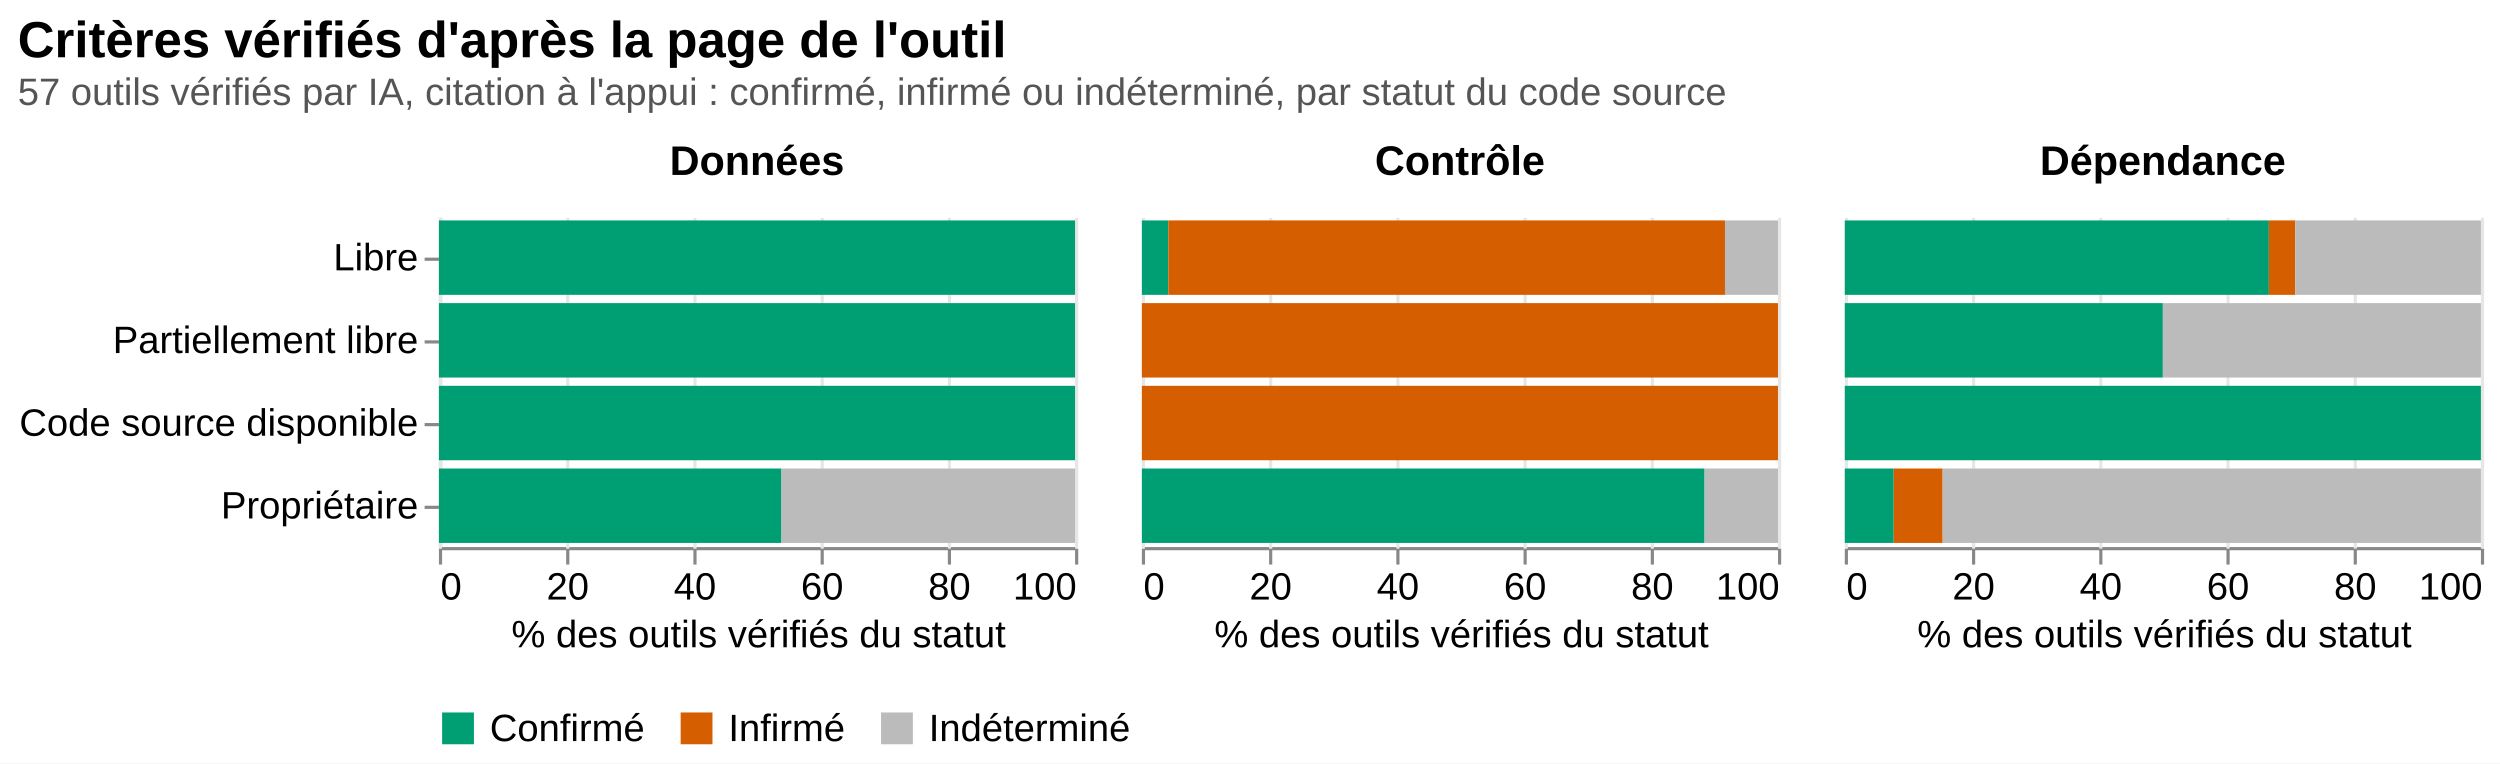
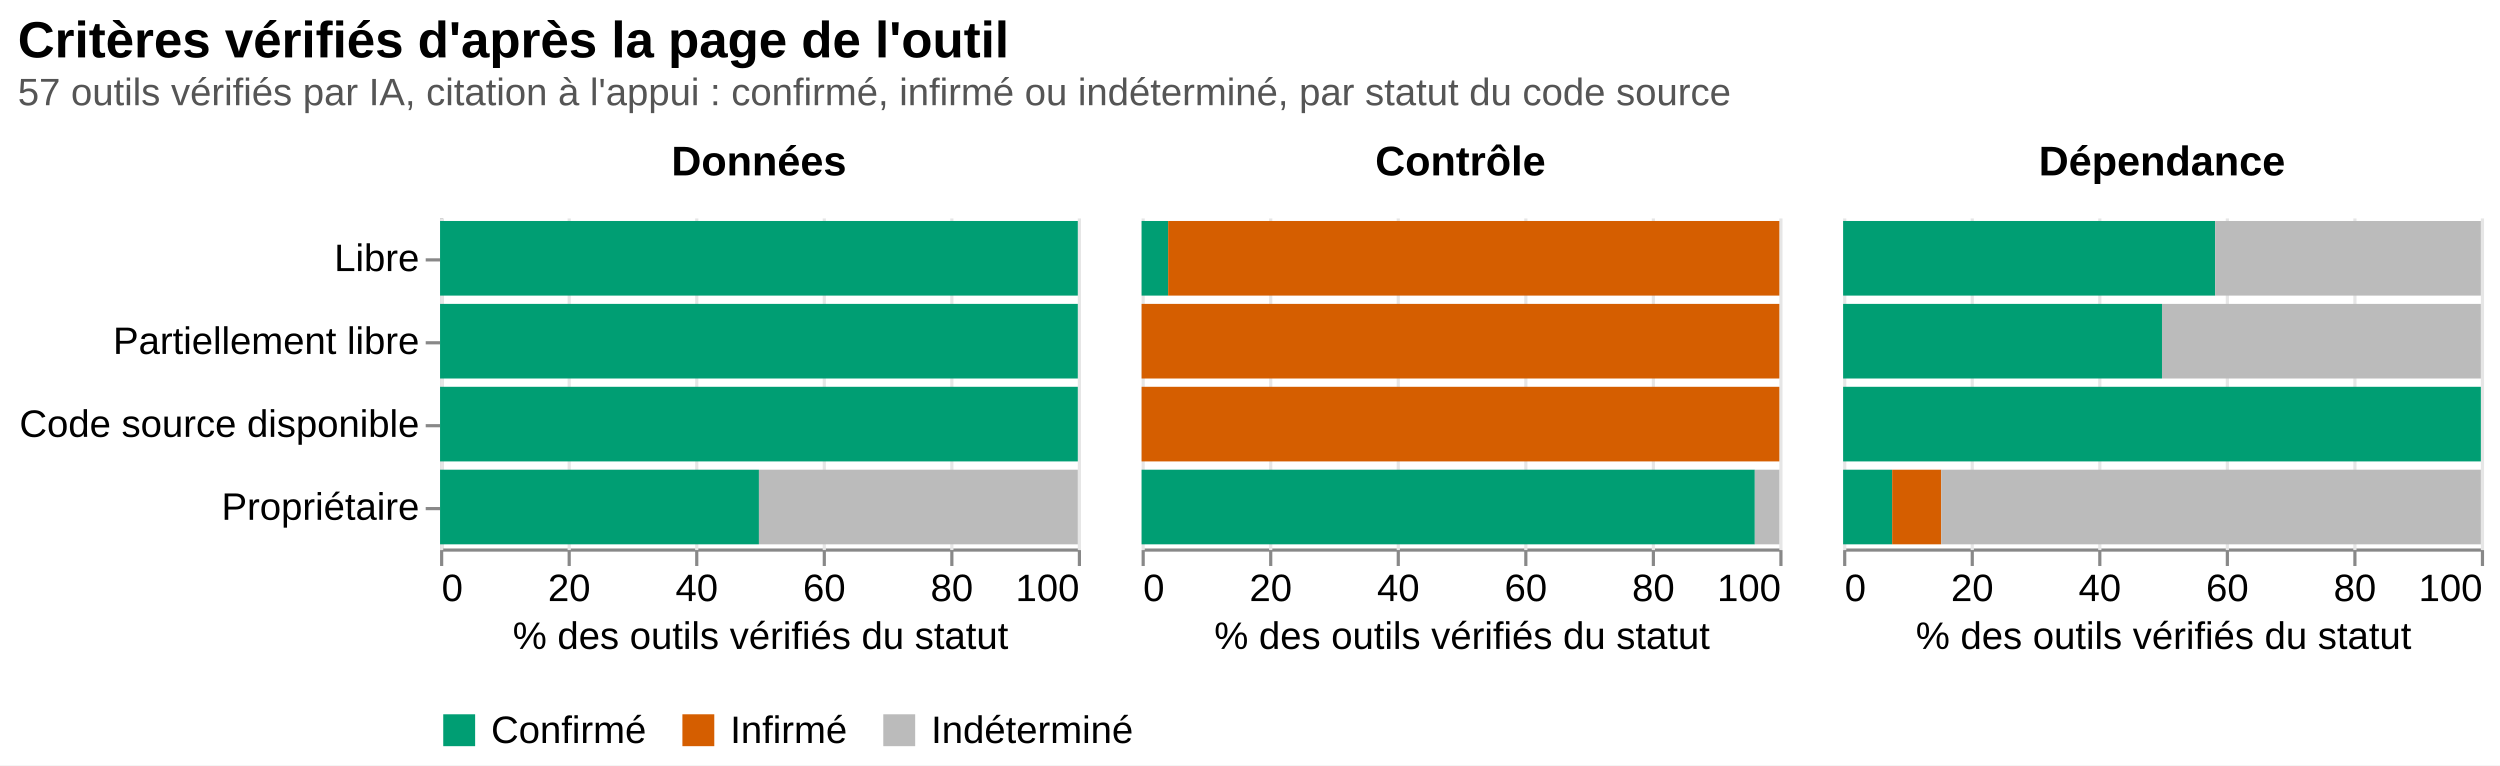
- <svg xmlns="http://www.w3.org/2000/svg" version="1.1" class="marks" width="786" height="240" viewBox="0 0 786 240">
-   <rect width="786" height="240" fill="white" />
+ <svg xmlns="http://www.w3.org/2000/svg" version="1.1" class="marks" width="784" height="240" viewBox="0 0 784 240">
+   <rect width="784" height="240" fill="white" />
  <g fill="none" stroke-miterlimit="10" transform="translate(138,68)">
    <g class="mark-group role-frame root" role="graphics-object" aria-roledescription="group mark container">
      <g transform="translate(0,0)">
        <path class="background" aria-hidden="true" d="M0,0h0v0h0Z" />
        <g>
          <g class="mark-group role-row-header row_header" role="graphics-object" aria-roledescription="group mark container">
            <g transform="translate(0,0)">
              <path class="background" aria-hidden="true" d="M0,0h0v104h0Z" />
              <g>
                <g class="mark-group role-axis" role="graphics-symbol" aria-roledescription="axis" aria-label="Y-axis for a discrete scale with 4 values: Libre, Partiellement libre, Code source disponible, Propriétaire">
                  <g transform="translate(0.5,0.5)">
                    <path class="background" aria-hidden="true" d="M0,0h0v0h0Z" pointer-events="none" />
                    <g>
                      <g class="mark-rule role-axis-tick" pointer-events="none">
                        <line transform="translate(0,13)" x2="-5" y2="0" stroke="#888888" stroke-width="1" opacity="1" />
                        <line transform="translate(0,39)" x2="-5" y2="0" stroke="#888888" stroke-width="1" opacity="1" />
                        <line transform="translate(0,65)" x2="-5" y2="0" stroke="#888888" stroke-width="1" opacity="1" />
                        <line transform="translate(0,91)" x2="-5" y2="0" stroke="#888888" stroke-width="1" opacity="1" />
                      </g>
                      <g class="mark-text role-axis-label" pointer-events="none">
                        <text text-anchor="end" transform="translate(-7,16.5)" font-family="Liberation Sans, Helvetica, Arial, sans-serif" font-size="12px" fill="#000" opacity="1">Libre</text>
                        <text text-anchor="end" transform="translate(-7,42.5)" font-family="Liberation Sans, Helvetica, Arial, sans-serif" font-size="12px" fill="#000" opacity="1">Partiellement libre</text>
                        <text text-anchor="end" transform="translate(-7,68.5)" font-family="Liberation Sans, Helvetica, Arial, sans-serif" font-size="12px" fill="#000" opacity="1">Code source disponible</text>
                        <text text-anchor="end" transform="translate(-7,94.5)" font-family="Liberation Sans, Helvetica, Arial, sans-serif" font-size="12px" fill="#000" opacity="1">Propriétaire</text>
                      </g>
                      <g class="mark-rule role-axis-domain" pointer-events="none">
                        <line transform="translate(0,0)" x2="0" y2="104" stroke="#888888" stroke-width="1" opacity="1" />
                      </g>
                    </g>
                    <path class="foreground" aria-hidden="true" d="" pointer-events="none" display="none" />
                  </g>
                </g>
              </g>
              <path class="foreground" aria-hidden="true" d="" display="none" />
            </g>
          </g>
          <g class="mark-group role-column-header column_header" role="graphics-object" aria-roledescription="group mark container">
            <g transform="translate(0,0)">
              <path class="background" aria-hidden="true" d="M0,0h200v0h-200Z" />
              <g>
                <g class="mark-group role-title">
                  <g transform="translate(100,-23)">
                    <path class="background" aria-hidden="true" d="M0,0h0v0h0Z" pointer-events="none" />
                    <g>
                      <g class="mark-text role-title-text" role="graphics-symbol" aria-roledescription="title" aria-label="Title text 'Données'" pointer-events="none">
                        <text text-anchor="middle" transform="translate(0,10)" font-family="Liberation Sans, Helvetica, Arial, sans-serif" font-size="13px" font-weight="bold" fill="#000" opacity="1">Données</text>
                      </g>
                    </g>
                    <path class="foreground" aria-hidden="true" d="" pointer-events="none" display="none" />
                  </g>
                </g>
              </g>
              <path class="foreground" aria-hidden="true" d="" display="none" />
            </g>
-             <g transform="translate(221,0)">
+             <g transform="translate(220,0)">
              <path class="background" aria-hidden="true" d="M0,0h200v0h-200Z" />
              <g>
                <g class="mark-group role-title">
                  <g transform="translate(100,-23)">
                    <path class="background" aria-hidden="true" d="M0,0h0v0h0Z" pointer-events="none" />
                    <g>
                      <g class="mark-text role-title-text" role="graphics-symbol" aria-roledescription="title" aria-label="Title text 'Contrôle'" pointer-events="none">
                        <text text-anchor="middle" transform="translate(0,10)" font-family="Liberation Sans, Helvetica, Arial, sans-serif" font-size="13px" font-weight="bold" fill="#000" opacity="1">Contrôle</text>
                      </g>
                    </g>
                    <path class="foreground" aria-hidden="true" d="" pointer-events="none" display="none" />
                  </g>
                </g>
              </g>
              <path class="foreground" aria-hidden="true" d="" display="none" />
            </g>
-             <g transform="translate(442,0)">
+             <g transform="translate(440,0)">
              <path class="background" aria-hidden="true" d="M0,0h200v0h-200Z" />
              <g>
                <g class="mark-group role-title">
                  <g transform="translate(100,-23)">
                    <path class="background" aria-hidden="true" d="M0,0h0v0h0Z" pointer-events="none" />
                    <g>
                      <g class="mark-text role-title-text" role="graphics-symbol" aria-roledescription="title" aria-label="Title text 'Dépendance'" pointer-events="none">
                        <text text-anchor="middle" transform="translate(0,10)" font-family="Liberation Sans, Helvetica, Arial, sans-serif" font-size="13px" font-weight="bold" fill="#000" opacity="1">Dépendance</text>
                      </g>
                    </g>
                    <path class="foreground" aria-hidden="true" d="" pointer-events="none" display="none" />
                  </g>
                </g>
              </g>
              <path class="foreground" aria-hidden="true" d="" display="none" />
            </g>
          </g>
          <g class="mark-group role-column-footer column_footer" role="graphics-object" aria-roledescription="group mark container">
            <g transform="translate(0,104)">
              <path class="background" aria-hidden="true" d="M0,0h200v0h-200Z" />
              <g>
                <g class="mark-group role-axis" role="graphics-symbol" aria-roledescription="axis" aria-label="X-axis titled '% des outils vérifiés du statut' for a linear scale with values from 0 to 100">
                  <g transform="translate(0.5,0.5)">
                    <path class="background" aria-hidden="true" d="M0,0h0v0h0Z" pointer-events="none" />
                    <g>
                      <g class="mark-rule role-axis-tick" pointer-events="none">
                        <line transform="translate(0,0)" x2="0" y2="5" stroke="#888888" stroke-width="1" opacity="1" />
                        <line transform="translate(40,0)" x2="0" y2="5" stroke="#888888" stroke-width="1" opacity="1" />
                        <line transform="translate(80,0)" x2="0" y2="5" stroke="#888888" stroke-width="1" opacity="1" />
                        <line transform="translate(120,0)" x2="0" y2="5" stroke="#888888" stroke-width="1" opacity="1" />
                        <line transform="translate(160,0)" x2="0" y2="5" stroke="#888888" stroke-width="1" opacity="1" />
                        <line transform="translate(200,0)" x2="0" y2="5" stroke="#888888" stroke-width="1" opacity="1" />
                      </g>
                      <g class="mark-text role-axis-label" pointer-events="none">
                        <text text-anchor="start" transform="translate(0,16)" font-family="Liberation Sans, Helvetica, Arial, sans-serif" font-size="12px" fill="#000" opacity="1">0</text>
                        <text text-anchor="middle" transform="translate(40,16)" font-family="Liberation Sans, Helvetica, Arial, sans-serif" font-size="12px" fill="#000" opacity="1">20</text>
                        <text text-anchor="middle" transform="translate(80,16)" font-family="Liberation Sans, Helvetica, Arial, sans-serif" font-size="12px" fill="#000" opacity="1">40</text>
                        <text text-anchor="middle" transform="translate(120,16)" font-family="Liberation Sans, Helvetica, Arial, sans-serif" font-size="12px" fill="#000" opacity="1">60</text>
                        <text text-anchor="middle" transform="translate(160,16)" font-family="Liberation Sans, Helvetica, Arial, sans-serif" font-size="12px" fill="#000" opacity="1">80</text>
                        <text text-anchor="end" transform="translate(200,16)" font-family="Liberation Sans, Helvetica, Arial, sans-serif" font-size="12px" fill="#000" opacity="1">100</text>
                      </g>
                      <g class="mark-rule role-axis-domain" pointer-events="none">
                        <line transform="translate(0,0)" x2="200" y2="0" stroke="#888888" stroke-width="1" opacity="1" />
                      </g>
                      <g class="mark-text role-axis-title" pointer-events="none">
                        <text text-anchor="middle" transform="translate(100,31)" font-family="Liberation Sans, Helvetica, Arial, sans-serif" font-size="12px" font-weight="normal" fill="#000" opacity="1">% des outils vérifiés du statut</text>
                      </g>
                    </g>
                    <path class="foreground" aria-hidden="true" d="" pointer-events="none" display="none" />
                  </g>
                </g>
              </g>
              <path class="foreground" aria-hidden="true" d="" display="none" />
            </g>
-             <g transform="translate(221,104)">
+             <g transform="translate(220,104)">
              <path class="background" aria-hidden="true" d="M0,0h200v0h-200Z" />
              <g>
                <g class="mark-group role-axis" role="graphics-symbol" aria-roledescription="axis" aria-label="X-axis titled '% des outils vérifiés du statut' for a linear scale with values from 0 to 100">
                  <g transform="translate(0.5,0.5)">
                    <path class="background" aria-hidden="true" d="M0,0h0v0h0Z" pointer-events="none" />
                    <g>
                      <g class="mark-rule role-axis-tick" pointer-events="none">
                        <line transform="translate(0,0)" x2="0" y2="5" stroke="#888888" stroke-width="1" opacity="1" />
                        <line transform="translate(40,0)" x2="0" y2="5" stroke="#888888" stroke-width="1" opacity="1" />
                        <line transform="translate(80,0)" x2="0" y2="5" stroke="#888888" stroke-width="1" opacity="1" />
                        <line transform="translate(120,0)" x2="0" y2="5" stroke="#888888" stroke-width="1" opacity="1" />
                        <line transform="translate(160,0)" x2="0" y2="5" stroke="#888888" stroke-width="1" opacity="1" />
                        <line transform="translate(200,0)" x2="0" y2="5" stroke="#888888" stroke-width="1" opacity="1" />
                      </g>
                      <g class="mark-text role-axis-label" pointer-events="none">
                        <text text-anchor="start" transform="translate(0,16)" font-family="Liberation Sans, Helvetica, Arial, sans-serif" font-size="12px" fill="#000" opacity="1">0</text>
                        <text text-anchor="middle" transform="translate(40,16)" font-family="Liberation Sans, Helvetica, Arial, sans-serif" font-size="12px" fill="#000" opacity="1">20</text>
                        <text text-anchor="middle" transform="translate(80,16)" font-family="Liberation Sans, Helvetica, Arial, sans-serif" font-size="12px" fill="#000" opacity="1">40</text>
                        <text text-anchor="middle" transform="translate(120,16)" font-family="Liberation Sans, Helvetica, Arial, sans-serif" font-size="12px" fill="#000" opacity="1">60</text>
                        <text text-anchor="middle" transform="translate(160,16)" font-family="Liberation Sans, Helvetica, Arial, sans-serif" font-size="12px" fill="#000" opacity="1">80</text>
                        <text text-anchor="end" transform="translate(200,16)" font-family="Liberation Sans, Helvetica, Arial, sans-serif" font-size="12px" fill="#000" opacity="1">100</text>
                      </g>
                      <g class="mark-rule role-axis-domain" pointer-events="none">
                        <line transform="translate(0,0)" x2="200" y2="0" stroke="#888888" stroke-width="1" opacity="1" />
                      </g>
                      <g class="mark-text role-axis-title" pointer-events="none">
                        <text text-anchor="middle" transform="translate(100,31)" font-family="Liberation Sans, Helvetica, Arial, sans-serif" font-size="12px" font-weight="normal" fill="#000" opacity="1">% des outils vérifiés du statut</text>
                      </g>
                    </g>
                    <path class="foreground" aria-hidden="true" d="" pointer-events="none" display="none" />
                  </g>
                </g>
              </g>
              <path class="foreground" aria-hidden="true" d="" display="none" />
            </g>
-             <g transform="translate(442,104)">
+             <g transform="translate(440,104)">
              <path class="background" aria-hidden="true" d="M0,0h200v0h-200Z" />
              <g>
                <g class="mark-group role-axis" role="graphics-symbol" aria-roledescription="axis" aria-label="X-axis titled '% des outils vérifiés du statut' for a linear scale with values from 0 to 100">
                  <g transform="translate(0.5,0.5)">
                    <path class="background" aria-hidden="true" d="M0,0h0v0h0Z" pointer-events="none" />
                    <g>
                      <g class="mark-rule role-axis-tick" pointer-events="none">
                        <line transform="translate(0,0)" x2="0" y2="5" stroke="#888888" stroke-width="1" opacity="1" />
                        <line transform="translate(40,0)" x2="0" y2="5" stroke="#888888" stroke-width="1" opacity="1" />
                        <line transform="translate(80,0)" x2="0" y2="5" stroke="#888888" stroke-width="1" opacity="1" />
                        <line transform="translate(120,0)" x2="0" y2="5" stroke="#888888" stroke-width="1" opacity="1" />
                        <line transform="translate(160,0)" x2="0" y2="5" stroke="#888888" stroke-width="1" opacity="1" />
                        <line transform="translate(200,0)" x2="0" y2="5" stroke="#888888" stroke-width="1" opacity="1" />
                      </g>
                      <g class="mark-text role-axis-label" pointer-events="none">
                        <text text-anchor="start" transform="translate(0,16)" font-family="Liberation Sans, Helvetica, Arial, sans-serif" font-size="12px" fill="#000" opacity="1">0</text>
                        <text text-anchor="middle" transform="translate(40,16)" font-family="Liberation Sans, Helvetica, Arial, sans-serif" font-size="12px" fill="#000" opacity="1">20</text>
                        <text text-anchor="middle" transform="translate(80,16)" font-family="Liberation Sans, Helvetica, Arial, sans-serif" font-size="12px" fill="#000" opacity="1">40</text>
                        <text text-anchor="middle" transform="translate(120,16)" font-family="Liberation Sans, Helvetica, Arial, sans-serif" font-size="12px" fill="#000" opacity="1">60</text>
                        <text text-anchor="middle" transform="translate(160,16)" font-family="Liberation Sans, Helvetica, Arial, sans-serif" font-size="12px" fill="#000" opacity="1">80</text>
                        <text text-anchor="end" transform="translate(200,16)" font-family="Liberation Sans, Helvetica, Arial, sans-serif" font-size="12px" fill="#000" opacity="1">100</text>
                      </g>
                      <g class="mark-rule role-axis-domain" pointer-events="none">
                        <line transform="translate(0,0)" x2="200" y2="0" stroke="#888888" stroke-width="1" opacity="1" />
                      </g>
                      <g class="mark-text role-axis-title" pointer-events="none">
                        <text text-anchor="middle" transform="translate(100,31)" font-family="Liberation Sans, Helvetica, Arial, sans-serif" font-size="12px" font-weight="normal" fill="#000" opacity="1">% des outils vérifiés du statut</text>
                      </g>
                    </g>
                    <path class="foreground" aria-hidden="true" d="" pointer-events="none" display="none" />
                  </g>
                </g>
              </g>
              <path class="foreground" aria-hidden="true" d="" display="none" />
            </g>
          </g>
          <g class="mark-group role-scope cell" role="graphics-object" aria-roledescription="group mark container">
            <g transform="translate(0,0)">
              <path class="background" aria-hidden="true" d="M0,0h200v104h-200Z" />
              <g>
                <g class="mark-group role-axis" aria-hidden="true">
                  <g transform="translate(0.5,104.5)">
                    <path class="background" aria-hidden="true" d="M0,0h0v0h0Z" pointer-events="none" />
                    <g>
                      <g class="mark-rule role-axis-grid" pointer-events="none">
                        <line transform="translate(0,0)" x2="0" y2="-104" stroke="#E6E6E6" stroke-width="1" opacity="1" />
                        <line transform="translate(40,0)" x2="0" y2="-104" stroke="#E6E6E6" stroke-width="1" opacity="1" />
                        <line transform="translate(80,0)" x2="0" y2="-104" stroke="#E6E6E6" stroke-width="1" opacity="1" />
                        <line transform="translate(120,0)" x2="0" y2="-104" stroke="#E6E6E6" stroke-width="1" opacity="1" />
                        <line transform="translate(160,0)" x2="0" y2="-104" stroke="#E6E6E6" stroke-width="1" opacity="1" />
                        <line transform="translate(200,0)" x2="0" y2="-104" stroke="#E6E6E6" stroke-width="1" opacity="1" />
                      </g>
                    </g>
                    <path class="foreground" aria-hidden="true" d="" pointer-events="none" display="none" />
                  </g>
                </g>
                <g class="mark-rect role-mark child_marks" role="graphics-object" aria-roledescription="rect mark container">
                  <path aria-label="% des outils vérifiés du statut: 100; statut: Libre; verdict: Confirmé; rang: 0; Outils: 24; Outils du statut: 24" role="graphics-symbol" aria-roledescription="bar" d="M0,1.3h200v23.4h-200Z" fill="#009E73" />
                  <path aria-label="% des outils vérifiés du statut: 0; statut: Libre; verdict: Infirmé; rang: 1; Outils: 0; Outils du statut: 24" role="graphics-symbol" aria-roledescription="bar" d="M200,1.3h0v23.4h0Z" fill="#D55E00" />
                  <path aria-label="% des outils vérifiés du statut: 0; statut: Libre; verdict: Indéterminé; rang: 2; Outils: 0; Outils du statut: 24" role="graphics-symbol" aria-roledescription="bar" d="M200,1.3h0v23.4h0Z" fill="#BBBBBB" />
                  <path aria-label="% des outils vérifiés du statut: 100; statut: Partiellement libre; verdict: Confirmé; rang: 0; Outils: 6; Outils du statut: 6" role="graphics-symbol" aria-roledescription="bar" d="M0,27.3h200v23.4h-200Z" fill="#009E73" />
                  <path aria-label="% des outils vérifiés du statut: 0; statut: Partiellement libre; verdict: Infirmé; rang: 1; Outils: 0; Outils du statut: 6" role="graphics-symbol" aria-roledescription="bar" d="M200,27.3h0v23.4h0Z" fill="#D55E00" />
                  <path aria-label="% des outils vérifiés du statut: 0; statut: Partiellement libre; verdict: Indéterminé; rang: 2; Outils: 0; Outils du statut: 6" role="graphics-symbol" aria-roledescription="bar" d="M200,27.3h0v23.4h0Z" fill="#BBBBBB" />
                  <path aria-label="% des outils vérifiés du statut: 100; statut: Code source disponible; verdict: Confirmé; rang: 0; Outils: 1; Outils du statut: 1" role="graphics-symbol" aria-roledescription="bar" d="M0,53.3h200v23.4h-200Z" fill="#009E73" />
                  <path aria-label="% des outils vérifiés du statut: 0; statut: Code source disponible; verdict: Infirmé; rang: 1; Outils: 0; Outils du statut: 1" role="graphics-symbol" aria-roledescription="bar" d="M200,53.3h0v23.4h0Z" fill="#D55E00" />
                  <path aria-label="% des outils vérifiés du statut: 0; statut: Code source disponible; verdict: Indéterminé; rang: 2; Outils: 0; Outils du statut: 1" role="graphics-symbol" aria-roledescription="bar" d="M200,53.3h0v23.4h0Z" fill="#BBBBBB" />
-                   <path aria-label="% des outils vérifiés du statut: 54; statut: Propriétaire; verdict: Confirmé; rang: 0; Outils: 14; Outils du statut: 26" role="graphics-symbol" aria-roledescription="bar" d="M0,79.3h107.692v23.4h-107.692Z" fill="#009E73" />
-                   <path aria-label="% des outils vérifiés du statut: 0; statut: Propriétaire; verdict: Infirmé; rang: 1; Outils: 0; Outils du statut: 26" role="graphics-symbol" aria-roledescription="bar" d="M107.692,79.3h0v23.4h0Z" fill="#D55E00" />
-                   <path aria-label="% des outils vérifiés du statut: 46; statut: Propriétaire; verdict: Indéterminé; rang: 2; Outils: 12; Outils du statut: 26" role="graphics-symbol" aria-roledescription="bar" d="M107.692,79.3h92.308v23.4h-92.308Z" fill="#BBBBBB" />
-                 </g>
-               </g>
-               <path class="foreground" aria-hidden="true" d="" display="none" />
-             </g>
-             <g transform="translate(221,0)">
+                   <path aria-label="% des outils vérifiés du statut: 50; statut: Propriétaire; verdict: Confirmé; rang: 0; Outils: 13; Outils du statut: 26" role="graphics-symbol" aria-roledescription="bar" d="M0,79.3h100v23.4h-100Z" fill="#009E73" />
+                   <path aria-label="% des outils vérifiés du statut: 0; statut: Propriétaire; verdict: Infirmé; rang: 1; Outils: 0; Outils du statut: 26" role="graphics-symbol" aria-roledescription="bar" d="M100,79.3h0v23.4h0Z" fill="#D55E00" />
+                   <path aria-label="% des outils vérifiés du statut: 50; statut: Propriétaire; verdict: Indéterminé; rang: 2; Outils: 13; Outils du statut: 26" role="graphics-symbol" aria-roledescription="bar" d="M100,79.3h100v23.4h-100Z" fill="#BBBBBB" />
+                 </g>
+               </g>
+               <path class="foreground" aria-hidden="true" d="" display="none" />
+             </g>
+             <g transform="translate(220,0)">
              <path class="background" aria-hidden="true" d="M0,0h200v104h-200Z" />
              <g>
                <g class="mark-group role-axis" aria-hidden="true">
                  <g transform="translate(0.5,104.5)">
                    <path class="background" aria-hidden="true" d="M0,0h0v0h0Z" pointer-events="none" />
                    <g>
                      <g class="mark-rule role-axis-grid" pointer-events="none">
                        <line transform="translate(0,0)" x2="0" y2="-104" stroke="#E6E6E6" stroke-width="1" opacity="1" />
                        <line transform="translate(40,0)" x2="0" y2="-104" stroke="#E6E6E6" stroke-width="1" opacity="1" />
                        <line transform="translate(80,0)" x2="0" y2="-104" stroke="#E6E6E6" stroke-width="1" opacity="1" />
                        <line transform="translate(120,0)" x2="0" y2="-104" stroke="#E6E6E6" stroke-width="1" opacity="1" />
                        <line transform="translate(160,0)" x2="0" y2="-104" stroke="#E6E6E6" stroke-width="1" opacity="1" />
                        <line transform="translate(200,0)" x2="0" y2="-104" stroke="#E6E6E6" stroke-width="1" opacity="1" />
                      </g>
                    </g>
                    <path class="foreground" aria-hidden="true" d="" pointer-events="none" display="none" />
                  </g>
                </g>
                <g class="mark-rect role-mark child_marks" role="graphics-object" aria-roledescription="rect mark container">
                  <path aria-label="% des outils vérifiés du statut: 4; statut: Libre; verdict: Confirmé; rang: 0; Outils: 1; Outils du statut: 24" role="graphics-symbol" aria-roledescription="bar" d="M0,1.3h8.333v23.4h-8.333Z" fill="#009E73" />
-                   <path aria-label="% des outils vérifiés du statut: 88; statut: Libre; verdict: Infirmé; rang: 1; Outils: 21; Outils du statut: 24" role="graphics-symbol" aria-roledescription="bar" d="M8.333,1.3h175v23.4h-175Z" fill="#D55E00" />
-                   <path aria-label="% des outils vérifiés du statut: 8; statut: Libre; verdict: Indéterminé; rang: 2; Outils: 2; Outils du statut: 24" role="graphics-symbol" aria-roledescription="bar" d="M183.333,1.3h16.667v23.4h-16.667Z" fill="#BBBBBB" />
+                   <path aria-label="% des outils vérifiés du statut: 96; statut: Libre; verdict: Infirmé; rang: 1; Outils: 23; Outils du statut: 24" role="graphics-symbol" aria-roledescription="bar" d="M8.333,1.3h191.667v23.4h-191.667Z" fill="#D55E00" />
+                   <path aria-label="% des outils vérifiés du statut: 0; statut: Libre; verdict: Indéterminé; rang: 2; Outils: 0; Outils du statut: 24" role="graphics-symbol" aria-roledescription="bar" d="M200,1.3h0v23.4h0Z" fill="#BBBBBB" />
                  <path aria-label="% des outils vérifiés du statut: 0; statut: Partiellement libre; verdict: Confirmé; rang: 0; Outils: 0; Outils du statut: 6" role="graphics-symbol" aria-roledescription="bar" d="M0,27.3h0v23.4h0Z" fill="#009E73" />
                  <path aria-label="% des outils vérifiés du statut: 100; statut: Partiellement libre; verdict: Infirmé; rang: 1; Outils: 6; Outils du statut: 6" role="graphics-symbol" aria-roledescription="bar" d="M0,27.3h200v23.4h-200Z" fill="#D55E00" />
                  <path aria-label="% des outils vérifiés du statut: 0; statut: Partiellement libre; verdict: Indéterminé; rang: 2; Outils: 0; Outils du statut: 6" role="graphics-symbol" aria-roledescription="bar" d="M200,27.3h0v23.4h0Z" fill="#BBBBBB" />
                  <path aria-label="% des outils vérifiés du statut: 0; statut: Code source disponible; verdict: Confirmé; rang: 0; Outils: 0; Outils du statut: 1" role="graphics-symbol" aria-roledescription="bar" d="M0,53.3h0v23.4h0Z" fill="#009E73" />
                  <path aria-label="% des outils vérifiés du statut: 100; statut: Code source disponible; verdict: Infirmé; rang: 1; Outils: 1; Outils du statut: 1" role="graphics-symbol" aria-roledescription="bar" d="M0,53.3h200v23.4h-200Z" fill="#D55E00" />
                  <path aria-label="% des outils vérifiés du statut: 0; statut: Code source disponible; verdict: Indéterminé; rang: 2; Outils: 0; Outils du statut: 1" role="graphics-symbol" aria-roledescription="bar" d="M200,53.3h0v23.4h0Z" fill="#BBBBBB" />
-                   <path aria-label="% des outils vérifiés du statut: 88; statut: Propriétaire; verdict: Confirmé; rang: 0; Outils: 23; Outils du statut: 26" role="graphics-symbol" aria-roledescription="bar" d="M0,79.3h176.923v23.4h-176.923Z" fill="#009E73" />
-                   <path aria-label="% des outils vérifiés du statut: 0; statut: Propriétaire; verdict: Infirmé; rang: 1; Outils: 0; Outils du statut: 26" role="graphics-symbol" aria-roledescription="bar" d="M176.923,79.3h0v23.4h0Z" fill="#D55E00" />
-                   <path aria-label="% des outils vérifiés du statut: 12; statut: Propriétaire; verdict: Indéterminé; rang: 2; Outils: 3; Outils du statut: 26" role="graphics-symbol" aria-roledescription="bar" d="M176.923,79.3h23.077v23.4h-23.077Z" fill="#BBBBBB" />
-                 </g>
-               </g>
-               <path class="foreground" aria-hidden="true" d="" display="none" />
-             </g>
-             <g transform="translate(442,0)">
+                   <path aria-label="% des outils vérifiés du statut: 96; statut: Propriétaire; verdict: Confirmé; rang: 0; Outils: 25; Outils du statut: 26" role="graphics-symbol" aria-roledescription="bar" d="M0,79.3h192.308v23.4h-192.308Z" fill="#009E73" />
+                   <path aria-label="% des outils vérifiés du statut: 0; statut: Propriétaire; verdict: Infirmé; rang: 1; Outils: 0; Outils du statut: 26" role="graphics-symbol" aria-roledescription="bar" d="M192.308,79.3h0v23.4h0Z" fill="#D55E00" />
+                   <path aria-label="% des outils vérifiés du statut: 4; statut: Propriétaire; verdict: Indéterminé; rang: 2; Outils: 1; Outils du statut: 26" role="graphics-symbol" aria-roledescription="bar" d="M192.308,79.3h7.692v23.4h-7.692Z" fill="#BBBBBB" />
+                 </g>
+               </g>
+               <path class="foreground" aria-hidden="true" d="" display="none" />
+             </g>
+             <g transform="translate(440,0)">
              <path class="background" aria-hidden="true" d="M0,0h200v104h-200Z" />
              <g>
                <g class="mark-group role-axis" aria-hidden="true">
                  <g transform="translate(0.5,104.5)">
                    <path class="background" aria-hidden="true" d="M0,0h0v0h0Z" pointer-events="none" />
                    <g>
                      <g class="mark-rule role-axis-grid" pointer-events="none">
                        <line transform="translate(0,0)" x2="0" y2="-104" stroke="#E6E6E6" stroke-width="1" opacity="1" />
                        <line transform="translate(40,0)" x2="0" y2="-104" stroke="#E6E6E6" stroke-width="1" opacity="1" />
                        <line transform="translate(80,0)" x2="0" y2="-104" stroke="#E6E6E6" stroke-width="1" opacity="1" />
                        <line transform="translate(120,0)" x2="0" y2="-104" stroke="#E6E6E6" stroke-width="1" opacity="1" />
                        <line transform="translate(160,0)" x2="0" y2="-104" stroke="#E6E6E6" stroke-width="1" opacity="1" />
                        <line transform="translate(200,0)" x2="0" y2="-104" stroke="#E6E6E6" stroke-width="1" opacity="1" />
                      </g>
                    </g>
                    <path class="foreground" aria-hidden="true" d="" pointer-events="none" display="none" />
                  </g>
                </g>
                <g class="mark-rect role-mark child_marks" role="graphics-object" aria-roledescription="rect mark container">
-                   <path aria-label="% des outils vérifiés du statut: 67; statut: Libre; verdict: Confirmé; rang: 0; Outils: 16; Outils du statut: 24" role="graphics-symbol" aria-roledescription="bar" d="M0,1.3h133.333v23.4h-133.333Z" fill="#009E73" />
-                   <path aria-label="% des outils vérifiés du statut: 4; statut: Libre; verdict: Infirmé; rang: 1; Outils: 1; Outils du statut: 24" role="graphics-symbol" aria-roledescription="bar" d="M133.333,1.3h8.333v23.4h-8.333Z" fill="#D55E00" />
-                   <path aria-label="% des outils vérifiés du statut: 29; statut: Libre; verdict: Indéterminé; rang: 2; Outils: 7; Outils du statut: 24" role="graphics-symbol" aria-roledescription="bar" d="M141.667,1.3h58.333v23.4h-58.333Z" fill="#BBBBBB" />
+                   <path aria-label="% des outils vérifiés du statut: 58; statut: Libre; verdict: Confirmé; rang: 0; Outils: 14; Outils du statut: 24" role="graphics-symbol" aria-roledescription="bar" d="M0,1.3h116.667v23.4h-116.667Z" fill="#009E73" />
+                   <path aria-label="% des outils vérifiés du statut: 0; statut: Libre; verdict: Infirmé; rang: 1; Outils: 0; Outils du statut: 24" role="graphics-symbol" aria-roledescription="bar" d="M116.667,1.3h0v23.4h0Z" fill="#D55E00" />
+                   <path aria-label="% des outils vérifiés du statut: 42; statut: Libre; verdict: Indéterminé; rang: 2; Outils: 10; Outils du statut: 24" role="graphics-symbol" aria-roledescription="bar" d="M116.667,1.3h83.333v23.4h-83.333Z" fill="#BBBBBB" />
                  <path aria-label="% des outils vérifiés du statut: 50; statut: Partiellement libre; verdict: Confirmé; rang: 0; Outils: 3; Outils du statut: 6" role="graphics-symbol" aria-roledescription="bar" d="M0,27.3h100v23.4h-100Z" fill="#009E73" />
                  <path aria-label="% des outils vérifiés du statut: 0; statut: Partiellement libre; verdict: Infirmé; rang: 1; Outils: 0; Outils du statut: 6" role="graphics-symbol" aria-roledescription="bar" d="M100,27.3h0v23.4h0Z" fill="#D55E00" />
                  <path aria-label="% des outils vérifiés du statut: 50; statut: Partiellement libre; verdict: Indéterminé; rang: 2; Outils: 3; Outils du statut: 6" role="graphics-symbol" aria-roledescription="bar" d="M100,27.3h100v23.4h-100Z" fill="#BBBBBB" />
                  <path aria-label="% des outils vérifiés du statut: 100; statut: Code source disponible; verdict: Confirmé; rang: 0; Outils: 1; Outils du statut: 1" role="graphics-symbol" aria-roledescription="bar" d="M0,53.3h200v23.4h-200Z" fill="#009E73" />
                  <path aria-label="% des outils vérifiés du statut: 0; statut: Code source disponible; verdict: Infirmé; rang: 1; Outils: 0; Outils du statut: 1" role="graphics-symbol" aria-roledescription="bar" d="M200,53.3h0v23.4h0Z" fill="#D55E00" />
                  <path aria-label="% des outils vérifiés du statut: 0; statut: Code source disponible; verdict: Indéterminé; rang: 2; Outils: 0; Outils du statut: 1" role="graphics-symbol" aria-roledescription="bar" d="M200,53.3h0v23.4h0Z" fill="#BBBBBB" />
                  <path aria-label="% des outils vérifiés du statut: 8; statut: Propriétaire; verdict: Confirmé; rang: 0; Outils: 2; Outils du statut: 26" role="graphics-symbol" aria-roledescription="bar" d="M0,79.3h15.385v23.4h-15.385Z" fill="#009E73" />
                  <path aria-label="% des outils vérifiés du statut: 8; statut: Propriétaire; verdict: Infirmé; rang: 1; Outils: 2; Outils du statut: 26" role="graphics-symbol" aria-roledescription="bar" d="M15.385,79.3h15.385v23.4h-15.385Z" fill="#D55E00" />
                  <path aria-label="% des outils vérifiés du statut: 85; statut: Propriétaire; verdict: Indéterminé; rang: 2; Outils: 22; Outils du statut: 26" role="graphics-symbol" aria-roledescription="bar" d="M30.769,79.3h169.231v23.4h-169.231Z" fill="#BBBBBB" />
                </g>
              </g>
              <path class="foreground" aria-hidden="true" d="" display="none" />
            </g>
          </g>
          <g class="mark-group role-legend" role="graphics-symbol" aria-roledescription="legend" aria-label="Symbol legend for fill color with 3 values: Confirmé, Infirmé, Indéterminé">
            <g transform="translate(0,155)">
              <path class="background" aria-hidden="true" d="M0,0h218v12h-218Z" pointer-events="none" />
              <g>
                <g class="mark-group role-legend-entry">
                  <g transform="translate(0,0)">
                    <path class="background" aria-hidden="true" d="M0,0h0v0h0Z" pointer-events="none" />
                    <g>
                      <g class="mark-group role-scope" role="graphics-object" aria-roledescription="group mark container">
                        <g transform="translate(0,0)">
                          <path class="background" aria-hidden="true" d="M0,0h64.68v12h-64.68Z" pointer-events="none" opacity="1" />
                          <g>
                            <g class="mark-symbol role-legend-symbol" pointer-events="none">
                              <path transform="translate(6,6)" d="M-5,-5h10v10h-10Z" fill="#009E73" stroke-width="1.5" opacity="1" />
                            </g>
                            <g class="mark-text role-legend-label" pointer-events="none">
                              <text text-anchor="start" transform="translate(16,10)" font-family="Liberation Sans, Helvetica, Arial, sans-serif" font-size="12px" fill="#000" opacity="1">Confirmé</text>
                            </g>
                          </g>
                          <path class="foreground" aria-hidden="true" d="" pointer-events="none" display="none" />
                        </g>
                        <g transform="translate(75,0)">
                          <path class="background" aria-hidden="true" d="M0,0h52.674v12h-52.674Z" pointer-events="none" opacity="1" />
                          <g>
                            <g class="mark-symbol role-legend-symbol" pointer-events="none">
                              <path transform="translate(6,6)" d="M-5,-5h10v10h-10Z" fill="#D55E00" stroke-width="1.5" opacity="1" />
                            </g>
                            <g class="mark-text role-legend-label" pointer-events="none">
                              <text text-anchor="start" transform="translate(16,10)" font-family="Liberation Sans, Helvetica, Arial, sans-serif" font-size="12px" fill="#000" opacity="1">Infirmé</text>
                            </g>
                          </g>
                          <path class="foreground" aria-hidden="true" d="" pointer-events="none" display="none" />
                        </g>
                        <g transform="translate(138,0)">
                          <path class="background" aria-hidden="true" d="M0,0h79.369v12h-79.369Z" pointer-events="none" opacity="1" />
                          <g>
                            <g class="mark-symbol role-legend-symbol" pointer-events="none">
                              <path transform="translate(6,6)" d="M-5,-5h10v10h-10Z" fill="#BBBBBB" stroke-width="1.5" opacity="1" />
                            </g>
                            <g class="mark-text role-legend-label" pointer-events="none">
                              <text text-anchor="start" transform="translate(16,10)" font-family="Liberation Sans, Helvetica, Arial, sans-serif" font-size="12px" fill="#000" opacity="1">Indéterminé</text>
                            </g>
                          </g>
                          <path class="foreground" aria-hidden="true" d="" pointer-events="none" display="none" />
                        </g>
                      </g>
                    </g>
                    <path class="foreground" aria-hidden="true" d="" pointer-events="none" display="none" />
                  </g>
                </g>
              </g>
              <path class="foreground" aria-hidden="true" d="" pointer-events="none" display="none" />
            </g>
          </g>
          <g class="mark-group role-title">
            <g transform="translate(-132.4141,-63)">
              <path class="background" aria-hidden="true" d="M0,0h0v0h0Z" pointer-events="none" />
              <g>
                <g class="mark-text role-title-text" role="graphics-symbol" aria-roledescription="title" aria-label="Title text 'Critères vérifiés d'après la page de l'outil'" pointer-events="none">
                  <text text-anchor="start" transform="translate(0,13)" font-family="Liberation Sans, Helvetica, Arial, sans-serif" font-size="16px" font-weight="bold" fill="#000" opacity="1">Critères vérifiés d'après la page de l'outil</text>
                </g>
                <g class="mark-text role-title-subtitle" role="graphics-symbol" aria-roledescription="subtitle" aria-label="Subtitle text '57 outils vérifiés par IA, citation à l'appui : confirmé, infirmé ou indéterminé, par statut du code source'" pointer-events="none">
                  <text text-anchor="start" transform="translate(0,28)" font-family="Liberation Sans, Helvetica, Arial, sans-serif" font-size="12px" fill="#555555" opacity="1">57 outils vérifiés par IA, citation à l'appui : confirmé, infirmé ou indéterminé, par statut du code source</text>
                </g>
              </g>
              <path class="foreground" aria-hidden="true" d="" pointer-events="none" display="none" />
            </g>
          </g>
        </g>
        <path class="foreground" aria-hidden="true" d="" display="none" />
      </g>
    </g>
  </g>
</svg>
